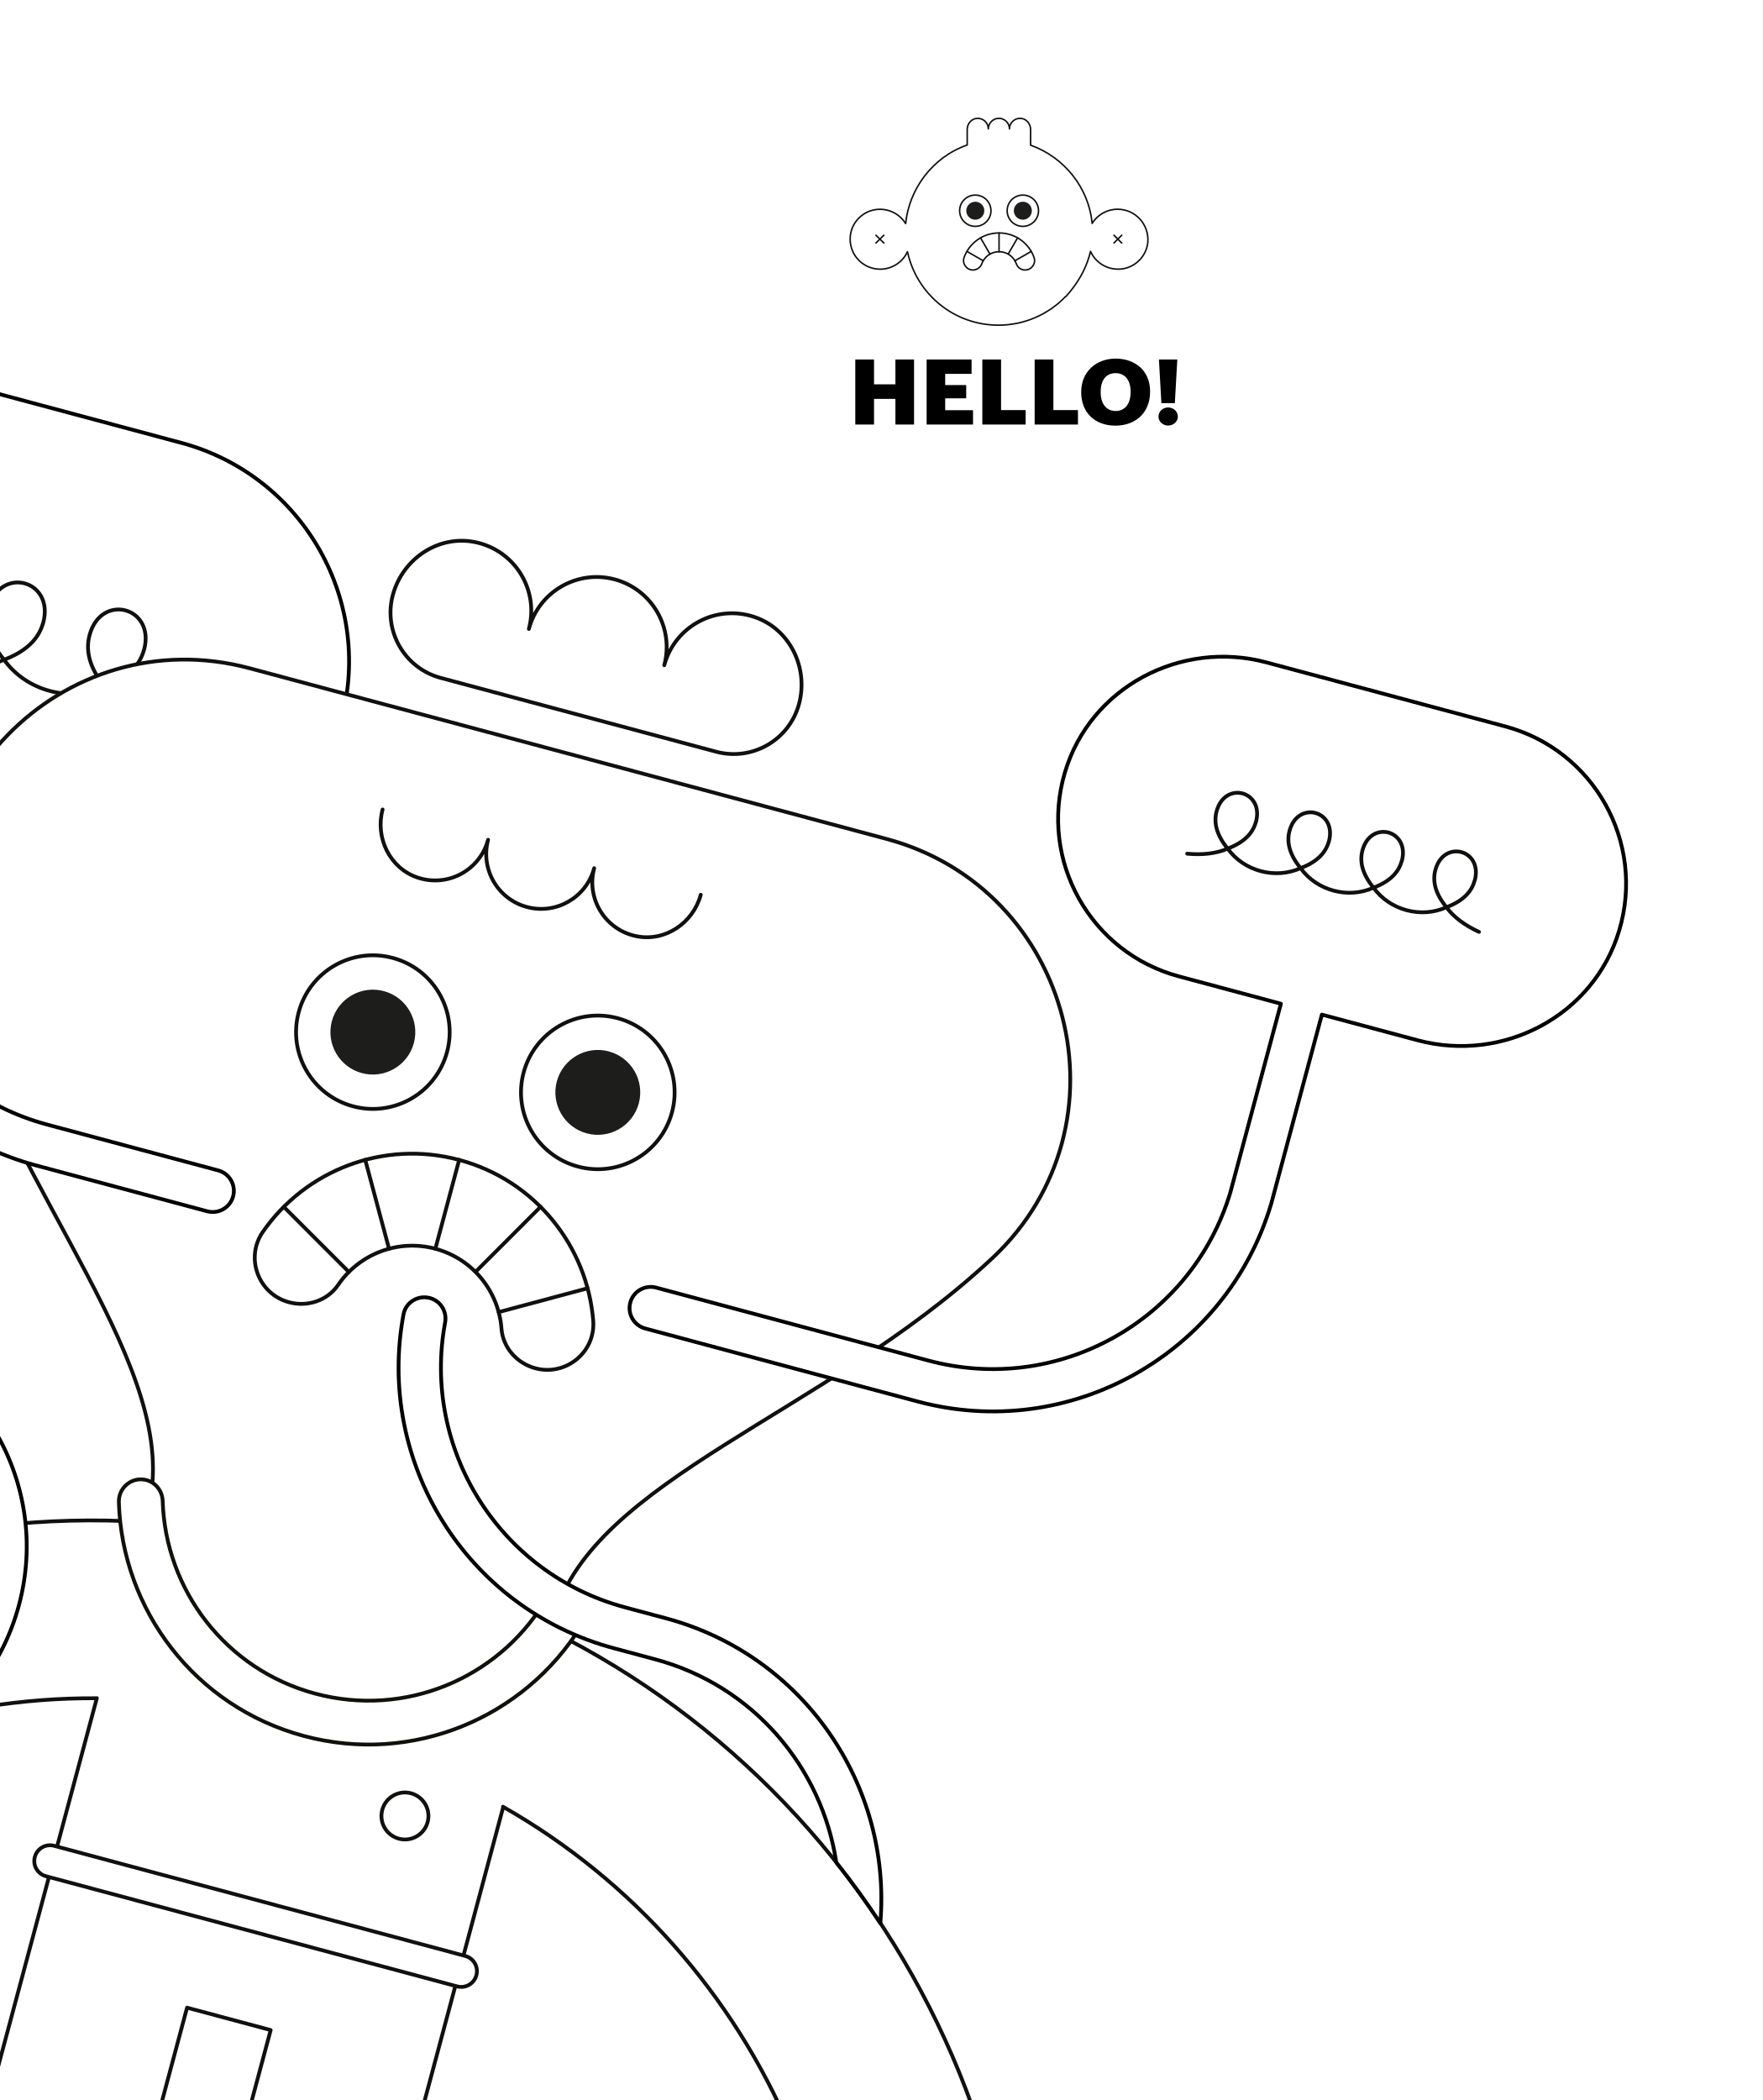
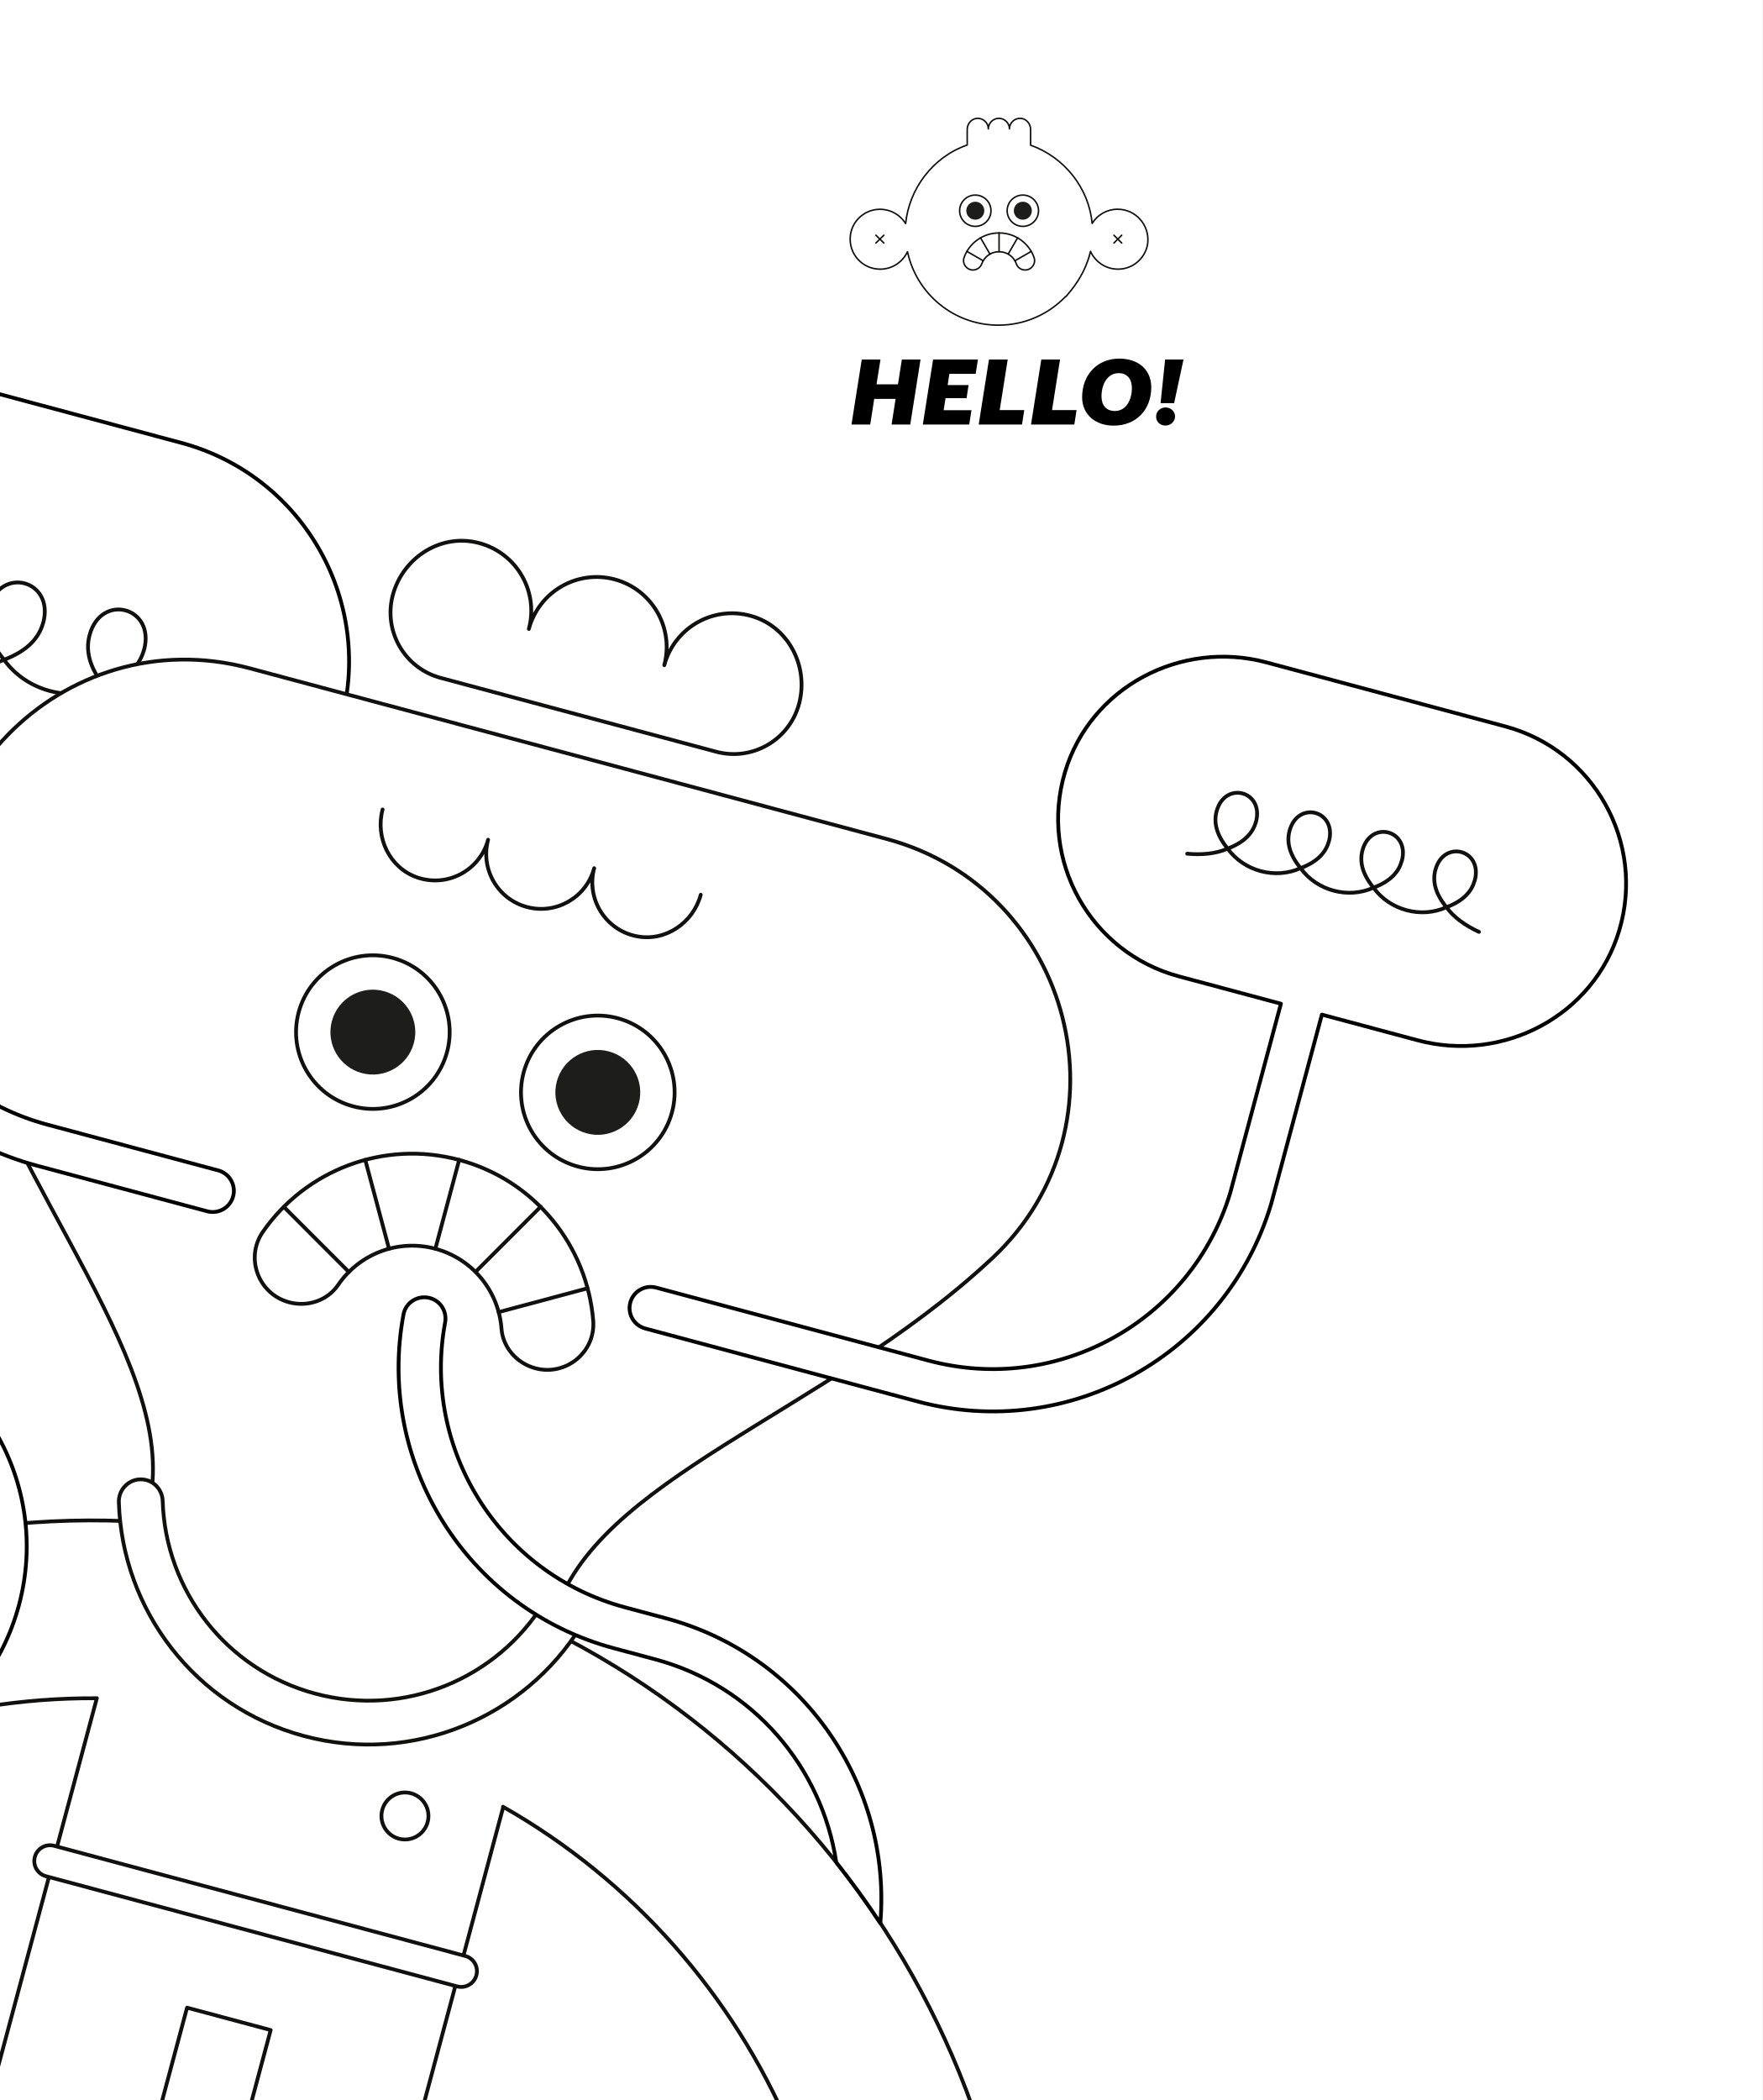
<svg xmlns="http://www.w3.org/2000/svg" width="465" height="554" viewBox="0 0 465 554" fill="none">
  <g clip-path="url(#clip0)">
    <rect width="465" height="554" fill="white" />
    <path d="M-34.337 218.523L15.689 231.928C47.134 240.354 80.327 222.824 89.596 191.606C99.221 159.226 80.223 125.507 47.811 116.822L-142.624 65.795C-174.068 57.37 -207.262 74.899 -216.546 106.091C-226.191 138.465 -207.172 172.19 -174.761 180.875C-147.885 188.076 -95.595 202.088 -45.136 215.608" fill="white" />
    <path d="M-34.337 218.523L15.689 231.928C47.134 240.354 80.327 222.824 89.596 191.606C99.221 159.226 80.223 125.507 47.811 116.822L-142.624 65.795C-174.068 57.37 -207.262 74.899 -216.546 106.091C-226.191 138.465 -207.172 172.19 -174.761 180.875C-147.885 188.076 -95.595 202.088 -45.136 215.608" stroke="black" stroke-miterlimit="10" stroke-linecap="round" stroke-linejoin="round" />
    <path d="M39.544 190.149C34.57 187.89 30.322 184.811 27.695 181.196L27.675 181.19L27.695 181.196C23.299 175.871 22.621 171.322 23.63 167.556C26.646 156.3 41.042 160.113 38.015 171.411L37.994 171.405C36.985 175.171 34.129 178.751 27.654 181.185L27.675 181.19L27.654 181.185C18.442 185.355 6.98 182.284 1.087 174.066L1.067 174.06L1.087 174.066C-3.309 168.741 -3.987 164.193 -2.978 160.427C0.038 149.17 14.434 152.983 11.406 164.281L11.386 164.276C10.377 168.041 7.521 171.621 1.046 174.055L1.067 174.06L1.046 174.055C-8.166 178.225 -19.628 175.154 -25.521 166.936L-25.542 166.931L-25.521 166.936C-29.917 161.612 -30.595 157.063 -29.586 153.297C-26.57 142.041 -12.175 145.854 -15.202 157.151L-15.222 157.146C-16.231 160.912 -19.087 164.492 -25.562 166.925L-25.542 166.931L-25.562 166.925C-34.774 171.096 -46.237 168.024 -52.129 159.807L-52.15 159.801L-52.129 159.807C-56.526 154.482 -57.203 149.933 -56.194 146.167C-53.178 134.911 -38.783 138.724 -41.81 150.022L-41.831 150.016C-42.84 153.782 -45.696 157.362 -52.171 159.796L-52.15 159.801L-52.171 159.796C-53.196 160.249 -54.267 160.623 -55.43 160.929C-62.879 162.882 -71.007 160.703 -76.502 155.283C-77.336 154.442 -78.096 153.577 -78.758 152.671L-78.779 152.666L-78.758 152.671C-83.154 147.347 -83.832 142.798 -82.823 139.032C-79.807 127.776 -65.412 131.589 -68.439 142.887L-68.459 142.881C-69.468 146.647 -72.324 150.227 -78.799 152.66L-78.779 152.666L-78.799 152.66C-88.011 156.831 -99.474 153.76 -105.366 145.542L-105.387 145.536L-105.366 145.542C-109.763 140.217 -110.441 135.668 -109.432 131.903C-106.415 120.646 -92.02 124.459 -95.047 135.757L-95.068 135.751C-96.077 139.517 -98.933 143.097 -105.408 145.531L-105.387 145.536L-105.408 145.531C-114.62 149.701 -126.082 146.63 -131.975 138.412L-131.995 138.407L-131.975 138.412C-136.371 133.088 -137.049 128.539 -136.04 124.773C-133.024 113.516 -118.628 117.33 -121.655 128.627L-121.676 128.622C-122.685 132.388 -125.541 135.967 -132.016 138.401L-131.995 138.407L-132.016 138.401C-141.228 142.572 -152.69 139.5 -158.583 131.282L-158.604 131.277L-158.583 131.282C-162.979 125.958 -163.657 121.409 -162.648 117.643C-159.632 106.387 -145.236 110.2 -148.263 121.498L-148.284 121.492C-149.293 125.258 -152.149 128.838 -158.624 131.271L-158.604 131.277L-158.624 131.271C-162.691 133.115 -167.925 133.632 -173.363 133.101" fill="white" />
    <path d="M39.544 190.149C34.57 187.89 30.322 184.811 27.695 181.196L27.675 181.19L27.695 181.196C23.299 175.871 22.621 171.322 23.63 167.556C26.646 156.3 41.042 160.113 38.015 171.411L37.994 171.405C36.985 175.171 34.129 178.751 27.654 181.185L27.675 181.19L27.654 181.185C18.442 185.355 6.98 182.284 1.087 174.066L1.067 174.06L1.087 174.066C-3.309 168.741 -3.987 164.193 -2.978 160.427C0.038 149.17 14.434 152.983 11.406 164.281L11.386 164.276C10.377 168.041 7.521 171.621 1.046 174.055L1.067 174.06L1.046 174.055C-8.166 178.225 -19.628 175.154 -25.521 166.936L-25.542 166.931L-25.521 166.936C-29.917 161.612 -30.595 157.063 -29.586 153.297C-26.57 142.041 -12.175 145.854 -15.202 157.151L-15.222 157.146C-16.231 160.912 -19.087 164.492 -25.562 166.925L-25.542 166.931L-25.562 166.925C-34.774 171.096 -46.237 168.024 -52.129 159.807L-52.15 159.801L-52.129 159.807C-56.526 154.482 -57.203 149.933 -56.194 146.167C-53.178 134.911 -38.783 138.724 -41.81 150.022L-41.831 150.016C-42.84 153.782 -45.696 157.362 -52.171 159.796L-52.15 159.801L-52.171 159.796C-53.196 160.249 -54.267 160.623 -55.43 160.929C-62.879 162.882 -71.007 160.703 -76.502 155.283C-77.336 154.442 -78.096 153.577 -78.758 152.671L-78.779 152.666L-78.758 152.671C-83.154 147.347 -83.832 142.798 -82.823 139.032C-79.807 127.776 -65.412 131.589 -68.439 142.887L-68.459 142.881C-69.468 146.647 -72.324 150.227 -78.799 152.66L-78.779 152.666L-78.799 152.66C-88.011 156.831 -99.474 153.76 -105.366 145.542L-105.387 145.536L-105.366 145.542C-109.763 140.217 -110.441 135.668 -109.432 131.903C-106.415 120.646 -92.02 124.459 -95.047 135.757L-95.068 135.751C-96.077 139.517 -98.933 143.097 -105.408 145.531L-105.387 145.536L-105.408 145.531C-114.62 149.701 -126.082 146.63 -131.975 138.412L-131.995 138.407L-131.975 138.412C-136.371 133.088 -137.049 128.539 -136.04 124.773C-133.024 113.516 -118.628 117.33 -121.655 128.627L-121.676 128.622C-122.685 132.388 -125.541 135.967 -132.016 138.401L-131.995 138.407L-132.016 138.401C-141.228 142.572 -152.69 139.5 -158.583 131.282L-158.604 131.277L-158.583 131.282C-162.979 125.958 -163.657 121.409 -162.648 117.643C-159.632 106.387 -145.236 110.2 -148.263 121.498L-148.284 121.492C-149.293 125.258 -152.149 128.838 -158.624 131.271L-158.604 131.277L-158.624 131.271C-162.691 133.115 -167.925 133.632 -173.363 133.101" stroke="#12100E" stroke-miterlimit="10" stroke-linecap="round" stroke-linejoin="round" />
    <path d="M145.185 430.128C238.991 476.879 290.144 584.611 261.961 689.788L243.159 759.962L197.844 747.82L216.647 677.646C238.086 597.636 201.51 515.757 132.702 476.631L132.768 476.715C132.768 476.715 31.497 854.993 32.362 851.763L-10.256 840.343L71.412 535.552L49.352 529.641L-32.316 834.432L-74.935 823.012C-75.839 826.387 25.553 447.986 25.553 447.986L25.501 448.017C-53.631 447.502 -126.261 500.098 -147.705 580.129L-166.508 650.302L-211.761 638.177L-192.958 568.003C-164.776 462.826 -66.61 395.104 38.004 401.52L38.056 401.49L38.138 401.512L39.131 397.807C48.243 361.496 4.391 316.155 -13.263 259.394C-13.405 258.937 -13.542 258.459 -13.684 258.002C-28.391 209.089 16.537 163.075 65.885 176.298L233.828 221.298C283.134 234.51 299.089 296.792 261.943 331.79C261.585 332.135 261.208 332.475 260.83 332.815C217.186 373.129 156.539 390.47 146.248 426.487L145.256 430.192" fill="white" />
    <path d="M145.185 430.128C238.991 476.879 290.144 584.611 261.961 689.788L243.159 759.962L197.844 747.82L216.647 677.646C238.086 597.636 201.51 515.757 132.702 476.631L132.768 476.715C132.768 476.715 31.497 854.993 32.362 851.763L-10.256 840.343L71.412 535.552L49.352 529.641L-32.316 834.432L-74.935 823.012C-75.839 826.387 25.553 447.986 25.553 447.986L25.501 448.017C-53.631 447.502 -126.261 500.098 -147.705 580.129L-166.508 650.302L-211.761 638.177L-192.958 568.003C-164.776 462.826 -66.61 395.104 38.004 401.52L38.056 401.49L38.138 401.512L39.131 397.807C48.243 361.496 4.391 316.155 -13.263 259.394C-13.405 258.937 -13.542 258.459 -13.684 258.002C-28.391 209.089 16.537 163.075 65.885 176.298L233.828 221.298C283.134 234.51 299.089 296.792 261.943 331.79C261.585 332.135 261.208 332.475 260.83 332.815C217.186 373.129 156.539 390.47 146.248 426.487L145.256 430.192" stroke="#12100E" stroke-miterlimit="10" stroke-linecap="round" stroke-linejoin="round" />
    <path d="M210.815 185.687C213.363 176.179 208.409 165.941 199.087 162.782C188.856 159.313 178.002 165.249 175.256 175.497C177.898 165.64 172.037 155.49 162.18 152.848C152.323 150.207 142.173 156.067 139.532 165.925C142.283 155.656 135.846 145.108 125.251 142.997C115.599 141.073 106.189 147.462 103.642 156.97C101.089 166.497 106.738 176.282 116.266 178.835L188.95 198.311C198.478 200.864 208.262 195.215 210.815 185.687Z" fill="white" stroke="#12100E" stroke-miterlimit="10" stroke-linecap="round" stroke-linejoin="round" />
    <path d="M150.844 420.617C148.136 419.362 144.992 420.394 143.43 422.931C131.143 442.776 106.881 453.148 83.174 446.796C59.468 440.444 43.637 419.351 42.924 396.001C42.84 393.023 40.612 390.551 37.661 390.29C34.193 389.978 31.257 392.786 31.359 396.276C32.189 424.621 51.391 450.256 80.18 457.97C108.97 465.684 138.416 453.084 153.308 428.953C155.141 425.981 154.002 422.081 150.844 420.617Z" fill="white" stroke="#12100B" stroke-miterlimit="10" stroke-linecap="round" stroke-linejoin="round" />
    <path d="M12.127 494.964L120.598 524.029C122.82 524.624 125.09 523.314 125.686 521.091C126.281 518.869 124.971 516.599 122.748 516.003L14.278 486.939C12.056 486.343 9.785 487.654 9.19 489.876C8.594 492.099 9.905 494.369 12.127 494.964Z" fill="white" stroke="#12100E" stroke-miterlimit="10" stroke-linecap="round" stroke-linejoin="round" />
    <path d="M105.234 485.063C108.541 485.949 111.941 483.986 112.827 480.679C113.713 477.371 111.75 473.972 108.443 473.086C105.136 472.2 101.736 474.162 100.85 477.47C99.964 480.777 101.927 484.176 105.234 485.063Z" fill="white" stroke="#12100E" stroke-miterlimit="10" stroke-linecap="round" stroke-linejoin="round" />
    <path d="M93.129 291.85C103.938 294.746 115.048 288.332 117.944 277.524C120.84 266.715 114.426 255.606 103.617 252.71C92.809 249.814 81.699 256.228 78.803 267.036C75.907 277.845 82.321 288.954 93.129 291.85Z" fill="white" stroke="#12100E" stroke-miterlimit="10" stroke-linecap="round" stroke-linejoin="round" />
    <path d="M95.605 282.61C101.31 284.139 107.175 280.753 108.704 275.048C110.232 269.342 106.846 263.478 101.141 261.949C95.436 260.42 89.571 263.806 88.043 269.512C86.514 275.217 89.9 281.081 95.605 282.61Z" fill="#1D1D1B" stroke="#1D1D1B" stroke-miterlimit="10" />
    <path d="M152.479 307.752C163.287 310.649 174.397 304.234 177.293 293.426C180.189 282.618 173.775 271.508 162.966 268.612C152.158 265.716 141.048 272.13 138.152 282.938C135.256 293.747 141.67 304.856 152.479 307.752Z" fill="white" stroke="#12100E" stroke-miterlimit="10" stroke-linecap="round" stroke-linejoin="round" />
    <path d="M154.955 298.513C160.66 300.041 166.524 296.656 168.053 290.95C169.582 285.245 166.196 279.38 160.491 277.852C154.785 276.323 148.921 279.709 147.392 285.414C145.863 291.12 149.249 296.984 154.955 298.513Z" fill="#1D1D1B" stroke="#1D1D1B" stroke-miterlimit="10" />
    <path d="M141.242 360.962C136.385 359.66 132.688 355.516 132.307 350.517C131.587 340.774 124.823 332.102 114.863 329.433C104.903 326.765 94.71 330.893 89.215 338.971C86.38 343.13 81.111 344.85 76.254 343.548C68.188 341.387 64.586 331.864 69.337 324.998C80.528 308.83 101.059 300.613 121.144 305.994C141.229 311.376 154.9 328.758 156.508 348.356C157.19 356.677 149.309 363.123 141.242 360.962Z" fill="white" stroke="#12100E" stroke-miterlimit="10" stroke-linecap="round" stroke-linejoin="round" />
    <path d="M131.558 346.149L155.012 339.862" stroke="#12100E" stroke-miterlimit="10" stroke-linecap="round" stroke-linejoin="round" />
    <path d="M125.684 335.311L142.62 318.367" stroke="#12100E" stroke-miterlimit="10" stroke-linecap="round" stroke-linejoin="round" />
    <path d="M102.641 329.446L96.359 305.971" stroke="#12100E" stroke-miterlimit="10" stroke-linecap="round" stroke-linejoin="round" />
    <path d="M92.048 335.562L74.879 318.39" stroke="#12100E" stroke-miterlimit="10" stroke-linecap="round" stroke-linejoin="round" />
    <path d="M114.862 329.434L121.148 305.975" stroke="#12100E" stroke-miterlimit="10" stroke-linecap="round" stroke-linejoin="round" />
    <path d="M113.41 342.433C116.25 343.194 117.985 346.019 117.43 348.914C111.273 382.179 131.649 415.121 164.904 424.031L175.708 426.926C212.112 436.681 235.321 471.065 232.261 507.344C228.617 501.846 224.739 496.484 220.635 491.304C216.874 466.321 198.784 444.689 172.813 437.73L162.009 434.835C123.033 424.392 99.162 385.727 106.465 346.703C107.065 343.556 110.282 341.595 113.41 342.433Z" fill="white" stroke="black" stroke-miterlimit="10" stroke-linecap="round" stroke-linejoin="round" />
    <path d="M-51.966 535.621C-86.229 526.44 -106.818 491.743 -98.805 457.476C-86.108 460.878 -75.448 463.734 -68.164 465.686C-36.287 474.227 -3.535 455.301 5 423.445C13.542 391.568 -5.385 358.817 -37.241 350.281L-228.87 298.934C-260.746 290.393 -293.492 309.299 -302.034 341.175C-310.575 373.052 -291.648 405.804 -259.792 414.339C-232.917 421.541 -160.047 441.066 -109.589 454.586C-119.201 494.822 -95.071 535.651 -54.861 546.425L-54.84 546.431L-4.381 559.951L-1.486 549.147L-51.966 535.621Z" fill="white" stroke="black" stroke-miterlimit="10" stroke-linecap="round" stroke-linejoin="round" />
    <path d="M205.087 555.997C203.355 558.842 201.424 561.522 199.293 564.039C183.418 582.79 157.608 591.777 132.317 585L132.296 584.994L41.091 560.556L38.197 571.36L129.401 595.798L129.422 595.804C158.129 603.496 187.408 593.828 206.089 573.249C207.558 571.636 208.935 569.953 210.262 568.213C208.683 564.063 206.948 560.003 205.087 555.997Z" fill="white" stroke="black" stroke-miterlimit="10" stroke-linecap="round" stroke-linejoin="round" />
    <path d="M-45.141 215.629C-54.753 255.864 -30.623 296.693 9.587 307.467L9.608 307.473L54.675 319.549C57.659 320.348 60.717 318.565 61.511 315.602C62.311 312.618 60.528 309.56 57.565 308.766L12.497 296.69L12.477 296.684C-21.766 287.509 -42.355 252.812 -34.342 218.544" fill="white" />
    <path d="M-45.141 215.629C-54.753 255.864 -30.623 296.693 9.587 307.467L9.608 307.473L54.675 319.549C57.659 320.348 60.717 318.565 61.511 315.602C62.311 312.618 60.528 309.56 57.565 308.766L12.497 296.69L12.477 296.684C-21.766 287.509 -42.355 252.812 -34.342 218.544" stroke="black" stroke-miterlimit="10" stroke-linecap="round" stroke-linejoin="round" />
    <path d="M397.14 191.633L334.148 174.754C311.532 168.694 287.641 181.305 280.964 203.756C274.04 227.044 287.714 251.331 311.029 257.578C328.933 262.375 311.77 257.777 337.946 264.79L324.58 314.673C314.386 348.356 279.207 368.11 244.964 358.935L244.943 358.93L173.124 339.686C170.14 338.886 167.081 340.669 166.287 343.632C165.488 346.616 167.25 349.669 170.234 350.469L242.054 369.713L242.074 369.718C282.285 380.493 323.596 357.198 335.39 317.547L348.756 267.665L374.026 274.436C396.642 280.496 420.534 267.885 427.211 245.435C434.155 222.151 420.476 197.886 397.14 191.633Z" fill="white" stroke="black" stroke-miterlimit="10" stroke-linecap="round" stroke-linejoin="round" />
    <path d="M100.943 213.549C98.947 220.998 102.822 229.007 110.119 231.491C118.125 234.21 126.626 229.562 128.777 221.536C126.709 229.253 131.283 237.206 139.021 239.279C146.738 241.347 154.691 236.773 156.764 229.035C154.614 237.061 159.652 245.337 167.945 246.985C175.501 248.503 182.887 243.49 184.883 236.041" fill="white" />
    <path d="M100.943 213.549C98.947 220.998 102.822 229.007 110.119 231.491C118.125 234.21 126.626 229.562 128.777 221.536C126.709 229.253 131.283 237.206 139.021 239.279C146.738 241.347 154.691 236.773 156.764 229.035C154.614 237.061 159.652 245.337 167.945 246.985C175.501 248.503 182.887 243.49 184.883 236.041" stroke="#12100E" stroke-miterlimit="10" stroke-linecap="round" stroke-linejoin="round" />
    <path d="M313.217 225.212C317.154 225.583 320.918 225.202 323.875 223.877L323.896 223.883L323.875 223.877C328.556 222.132 330.62 219.531 331.348 216.815L331.369 216.82C333.558 208.65 323.154 205.907 320.976 214.035C320.248 216.752 320.736 220.036 323.916 223.888L323.896 223.883L323.916 223.888C328.194 229.821 336.466 232.037 343.116 229.033L343.137 229.038L343.116 229.033C347.797 227.287 349.861 224.687 350.589 221.97L350.61 221.976C352.799 213.806 342.395 211.063 340.217 219.191C339.49 221.907 339.977 225.192 343.157 229.044L343.137 229.038L343.157 229.044C347.435 234.976 355.708 237.193 362.357 234.189L362.378 234.194L362.357 234.189C367.038 232.443 369.102 229.842 369.83 227.126L369.851 227.131C372.04 218.962 361.636 216.218 359.458 224.347C358.731 227.063 359.218 230.348 362.399 234.2L362.378 234.194L362.399 234.2C366.676 240.132 374.949 242.349 381.598 239.344L381.619 239.35L381.598 239.344C386.279 237.599 388.343 234.998 389.071 232.281L389.092 232.287C391.281 224.117 380.878 221.374 378.7 229.502C377.972 232.219 378.459 235.503 381.64 239.355L381.619 239.35L381.64 239.355C383.518 241.976 386.607 244.193 390.202 245.84" fill="white" />
    <path d="M313.217 225.212C317.154 225.583 320.918 225.202 323.875 223.877L323.896 223.883L323.875 223.877C328.556 222.132 330.62 219.531 331.348 216.815L331.369 216.82C333.558 208.65 323.154 205.907 320.976 214.035C320.248 216.752 320.736 220.036 323.916 223.888L323.896 223.883L323.916 223.888C328.194 229.821 336.466 232.037 343.116 229.033L343.137 229.038L343.116 229.033C347.797 227.287 349.861 224.687 350.589 221.97L350.61 221.976C352.799 213.806 342.395 211.063 340.217 219.191C339.49 221.907 339.977 225.192 343.157 229.044L343.137 229.038L343.157 229.044C347.435 234.976 355.708 237.193 362.357 234.189L362.378 234.194L362.357 234.189C367.038 232.443 369.102 229.842 369.83 227.126L369.851 227.131C372.04 218.962 361.636 216.218 359.458 224.347C358.731 227.063 359.218 230.348 362.399 234.2L362.378 234.194L362.399 234.2C366.676 240.132 374.949 242.349 381.598 239.344L381.619 239.35L381.598 239.344C386.279 237.599 388.343 234.998 389.071 232.281L389.092 232.287C391.281 224.117 380.878 221.374 378.7 229.502C377.972 232.219 378.459 235.503 381.64 239.355L381.619 239.35L381.64 239.355C383.518 241.976 386.607 244.193 390.202 245.84" stroke="#12100E" stroke-miterlimit="10" stroke-linecap="round" stroke-linejoin="round" />
-     <path d="M225.656 112H230.6V105.232H236.24V112H241.16V94.84H236.24V101.392H230.6V94.84H225.656V112ZM244.476 112H256.716V108.208H249.372V105.088H254.916V101.584H249.372V98.632H256.332V94.84H244.476V112ZM259.172 112H270.596V108.184H264.116V94.84H259.172V112ZM272.976 112H284.4V108.184H277.92V94.84H272.976V112ZM294.356 108.424C291.98 108.424 290.396 106.624 290.396 103.504V103.312C290.396 100.192 291.908 98.44 294.332 98.44C296.756 98.44 298.292 100.24 298.292 103.288V103.48C298.292 106.552 296.78 108.424 294.356 108.424ZM294.26 112.288C299.804 112.288 303.428 108.688 303.428 103.408V103.216C303.428 97.888 299.564 94.6 294.332 94.6C289.196 94.6 285.26 98.104 285.26 103.336V103.528C285.26 108.688 288.716 112.288 294.26 112.288ZM308.188 112.264C309.604 112.264 310.756 111.208 310.756 109.888C310.756 108.568 309.604 107.488 308.188 107.488C306.772 107.488 305.644 108.568 305.644 109.888C305.644 111.208 306.772 112.264 308.188 112.264ZM306.412 106.36H309.964L310.612 94.84H305.764L306.412 106.36Z" fill="black" />
+     <path d="M224.648 112H229.592L230.648 105.232H236.288L235.232 112H240.152L242.864 94.84H237.944L236.912 101.392H231.248L232.304 94.84H227.36L224.648 112ZM243.468 112H255.708L256.308 108.208H248.964L249.468 105.04H255.012L255.54 101.584H250.02L250.476 98.632H257.412L258.012 94.84H246.18L243.468 112ZM258.211 112H269.635L270.234 108.184H263.755L265.867 94.84H260.923L258.211 112ZM272.015 112H283.439L284.039 108.184H277.559L279.671 94.84H274.727L272.015 112ZM303.741 102.184C303.741 97.288 300.069 94.6 295.317 94.6C289.557 94.6 285.501 98.824 285.501 104.776C285.501 109.576 289.245 112.288 293.805 112.288C299.709 112.288 303.741 108.16 303.741 102.184ZM298.629 102.352C298.629 105.496 297.117 108.424 294.141 108.424C291.813 108.424 290.613 106.864 290.613 104.584C290.613 101.392 292.173 98.416 295.173 98.44C297.573 98.464 298.629 100.192 298.629 102.352ZM306.197 106.36H309.773L312.245 94.84H307.397L306.197 106.36ZM307.469 112.264C308.885 112.264 310.013 111.184 310.013 109.864C310.013 108.544 308.909 107.488 307.517 107.488C306.101 107.488 305.021 108.568 305.021 109.912C305.021 111.232 306.053 112.264 307.469 112.264Z" fill="black" />
    <g clip-path="url(#clip1)">
      <path d="M294.856 55.198C292.025 55.198 289.543 56.675 288.149 58.934C287.278 49.681 280.92 41.514 271.905 38.299V34.128C271.905 32.608 270.729 31.261 269.205 31.217C267.637 31.174 266.33 32.434 266.33 33.998C266.33 32.477 265.068 31.217 263.543 31.217C262.019 31.217 260.756 32.477 260.756 33.998C260.756 32.434 259.45 31.174 257.882 31.217C256.357 31.261 255.182 32.608 255.182 34.128V38.255C245.949 41.47 239.852 49.942 238.937 58.978C237.413 56.545 234.626 54.981 231.49 55.242C227.789 55.546 224.74 58.5 224.348 62.193C223.826 66.972 227.527 71.012 232.231 71.012C235.41 71.012 238.197 69.1 239.416 66.407C239.416 66.45 239.46 66.494 239.46 66.537C241.855 77.528 251.654 85.783 263.413 85.783C270.381 85.783 276.695 82.872 281.138 78.224H281.225C281.66 77.702 282.139 77.181 282.575 76.616C285.231 73.314 286.886 69.839 287.714 66.32C289.064 69.318 292.199 71.316 295.77 70.969C299.429 70.621 302.434 67.667 302.826 64.017C303.261 59.239 299.559 55.198 294.856 55.198Z" fill="white" stroke="#12100E" stroke-width="0.4" stroke-miterlimit="10" stroke-linecap="round" stroke-linejoin="round" />
      <path d="M257.316 59.716C259.601 59.716 261.453 57.869 261.453 55.589C261.453 53.31 259.601 51.462 257.316 51.462C255.031 51.462 253.179 53.31 253.179 55.589C253.179 57.869 255.031 59.716 257.316 59.716Z" fill="white" stroke="#12100E" stroke-width="0.4" stroke-miterlimit="10" stroke-linecap="round" stroke-linejoin="round" />
      <path d="M257.316 57.761C258.519 57.761 259.494 56.789 259.494 55.589C259.494 54.389 258.519 53.417 257.316 53.417C256.114 53.417 255.139 54.389 255.139 55.589C255.139 56.789 256.114 57.761 257.316 57.761Z" fill="#1D1D1B" stroke="#1D1D1B" stroke-width="0.4" stroke-miterlimit="10" />
      <path d="M269.858 59.716C272.143 59.716 273.996 57.869 273.996 55.589C273.996 53.31 272.143 51.462 269.858 51.462C267.574 51.462 265.721 53.31 265.721 55.589C265.721 57.869 267.574 59.716 269.858 59.716Z" fill="white" stroke="#12100E" stroke-width="0.4" stroke-miterlimit="10" stroke-linecap="round" stroke-linejoin="round" />
      <path d="M269.859 57.761C271.061 57.761 272.036 56.789 272.036 55.589C272.036 54.389 271.061 53.417 269.859 53.417C268.656 53.417 267.681 54.389 267.681 55.589C267.681 56.789 268.656 57.761 269.859 57.761Z" fill="#1D1D1B" stroke="#1D1D1B" stroke-width="0.4" stroke-miterlimit="10" />
      <path d="M270.468 71.229C269.423 71.229 268.508 70.621 268.16 69.622C267.506 67.754 265.721 66.407 263.587 66.407C261.453 66.407 259.667 67.754 259.014 69.622C258.666 70.577 257.708 71.229 256.706 71.229C255.007 71.229 253.788 69.535 254.354 67.927C255.704 64.148 259.319 61.454 263.587 61.454C267.855 61.454 271.469 64.148 272.819 67.927C273.386 69.535 272.166 71.229 270.468 71.229Z" fill="white" stroke="#12100E" stroke-width="0.4" stroke-miterlimit="10" stroke-linecap="round" stroke-linejoin="round" />
      <path d="M267.768 68.796L272.079 66.32" stroke="#12100E" stroke-width="0.4" stroke-miterlimit="10" stroke-linecap="round" stroke-linejoin="round" />
      <path d="M266.026 66.972L268.465 62.757" stroke="#12100E" stroke-width="0.4" stroke-miterlimit="10" stroke-linecap="round" stroke-linejoin="round" />
      <path d="M263.587 66.407V61.454" stroke="#12100E" stroke-width="0.4" stroke-miterlimit="10" stroke-linecap="round" stroke-linejoin="round" />
      <path d="M261.191 67.058L258.709 62.757" stroke="#12100E" stroke-width="0.4" stroke-miterlimit="10" stroke-linecap="round" stroke-linejoin="round" />
      <path d="M259.406 68.796L255.095 66.32" stroke="#12100E" stroke-width="0.4" stroke-miterlimit="10" stroke-linecap="round" stroke-linejoin="round" />
      <path d="M231.099 62.062L233.189 64.104" stroke="#12100B" stroke-width="0.4" stroke-miterlimit="10" stroke-linecap="round" stroke-linejoin="round" />
      <path d="M233.189 62.062L231.099 64.104" stroke="#12100B" stroke-width="0.4" stroke-miterlimit="10" stroke-linecap="round" stroke-linejoin="round" />
      <path d="M293.898 62.062L295.945 64.104" stroke="#12100B" stroke-width="0.4" stroke-miterlimit="10" stroke-linecap="round" stroke-linejoin="round" />
      <path d="M295.945 62.062L293.898 64.104" stroke="#12100B" stroke-width="0.4" stroke-miterlimit="10" stroke-linecap="round" stroke-linejoin="round" />
    </g>
  </g>
  <defs>
    <clipPath id="clip0">
      <rect width="465" height="554" fill="white" />
    </clipPath>
    <clipPath id="clip1">
      <rect width="79" height="55" fill="white" transform="translate(224 31)" />
    </clipPath>
  </defs>
</svg>
